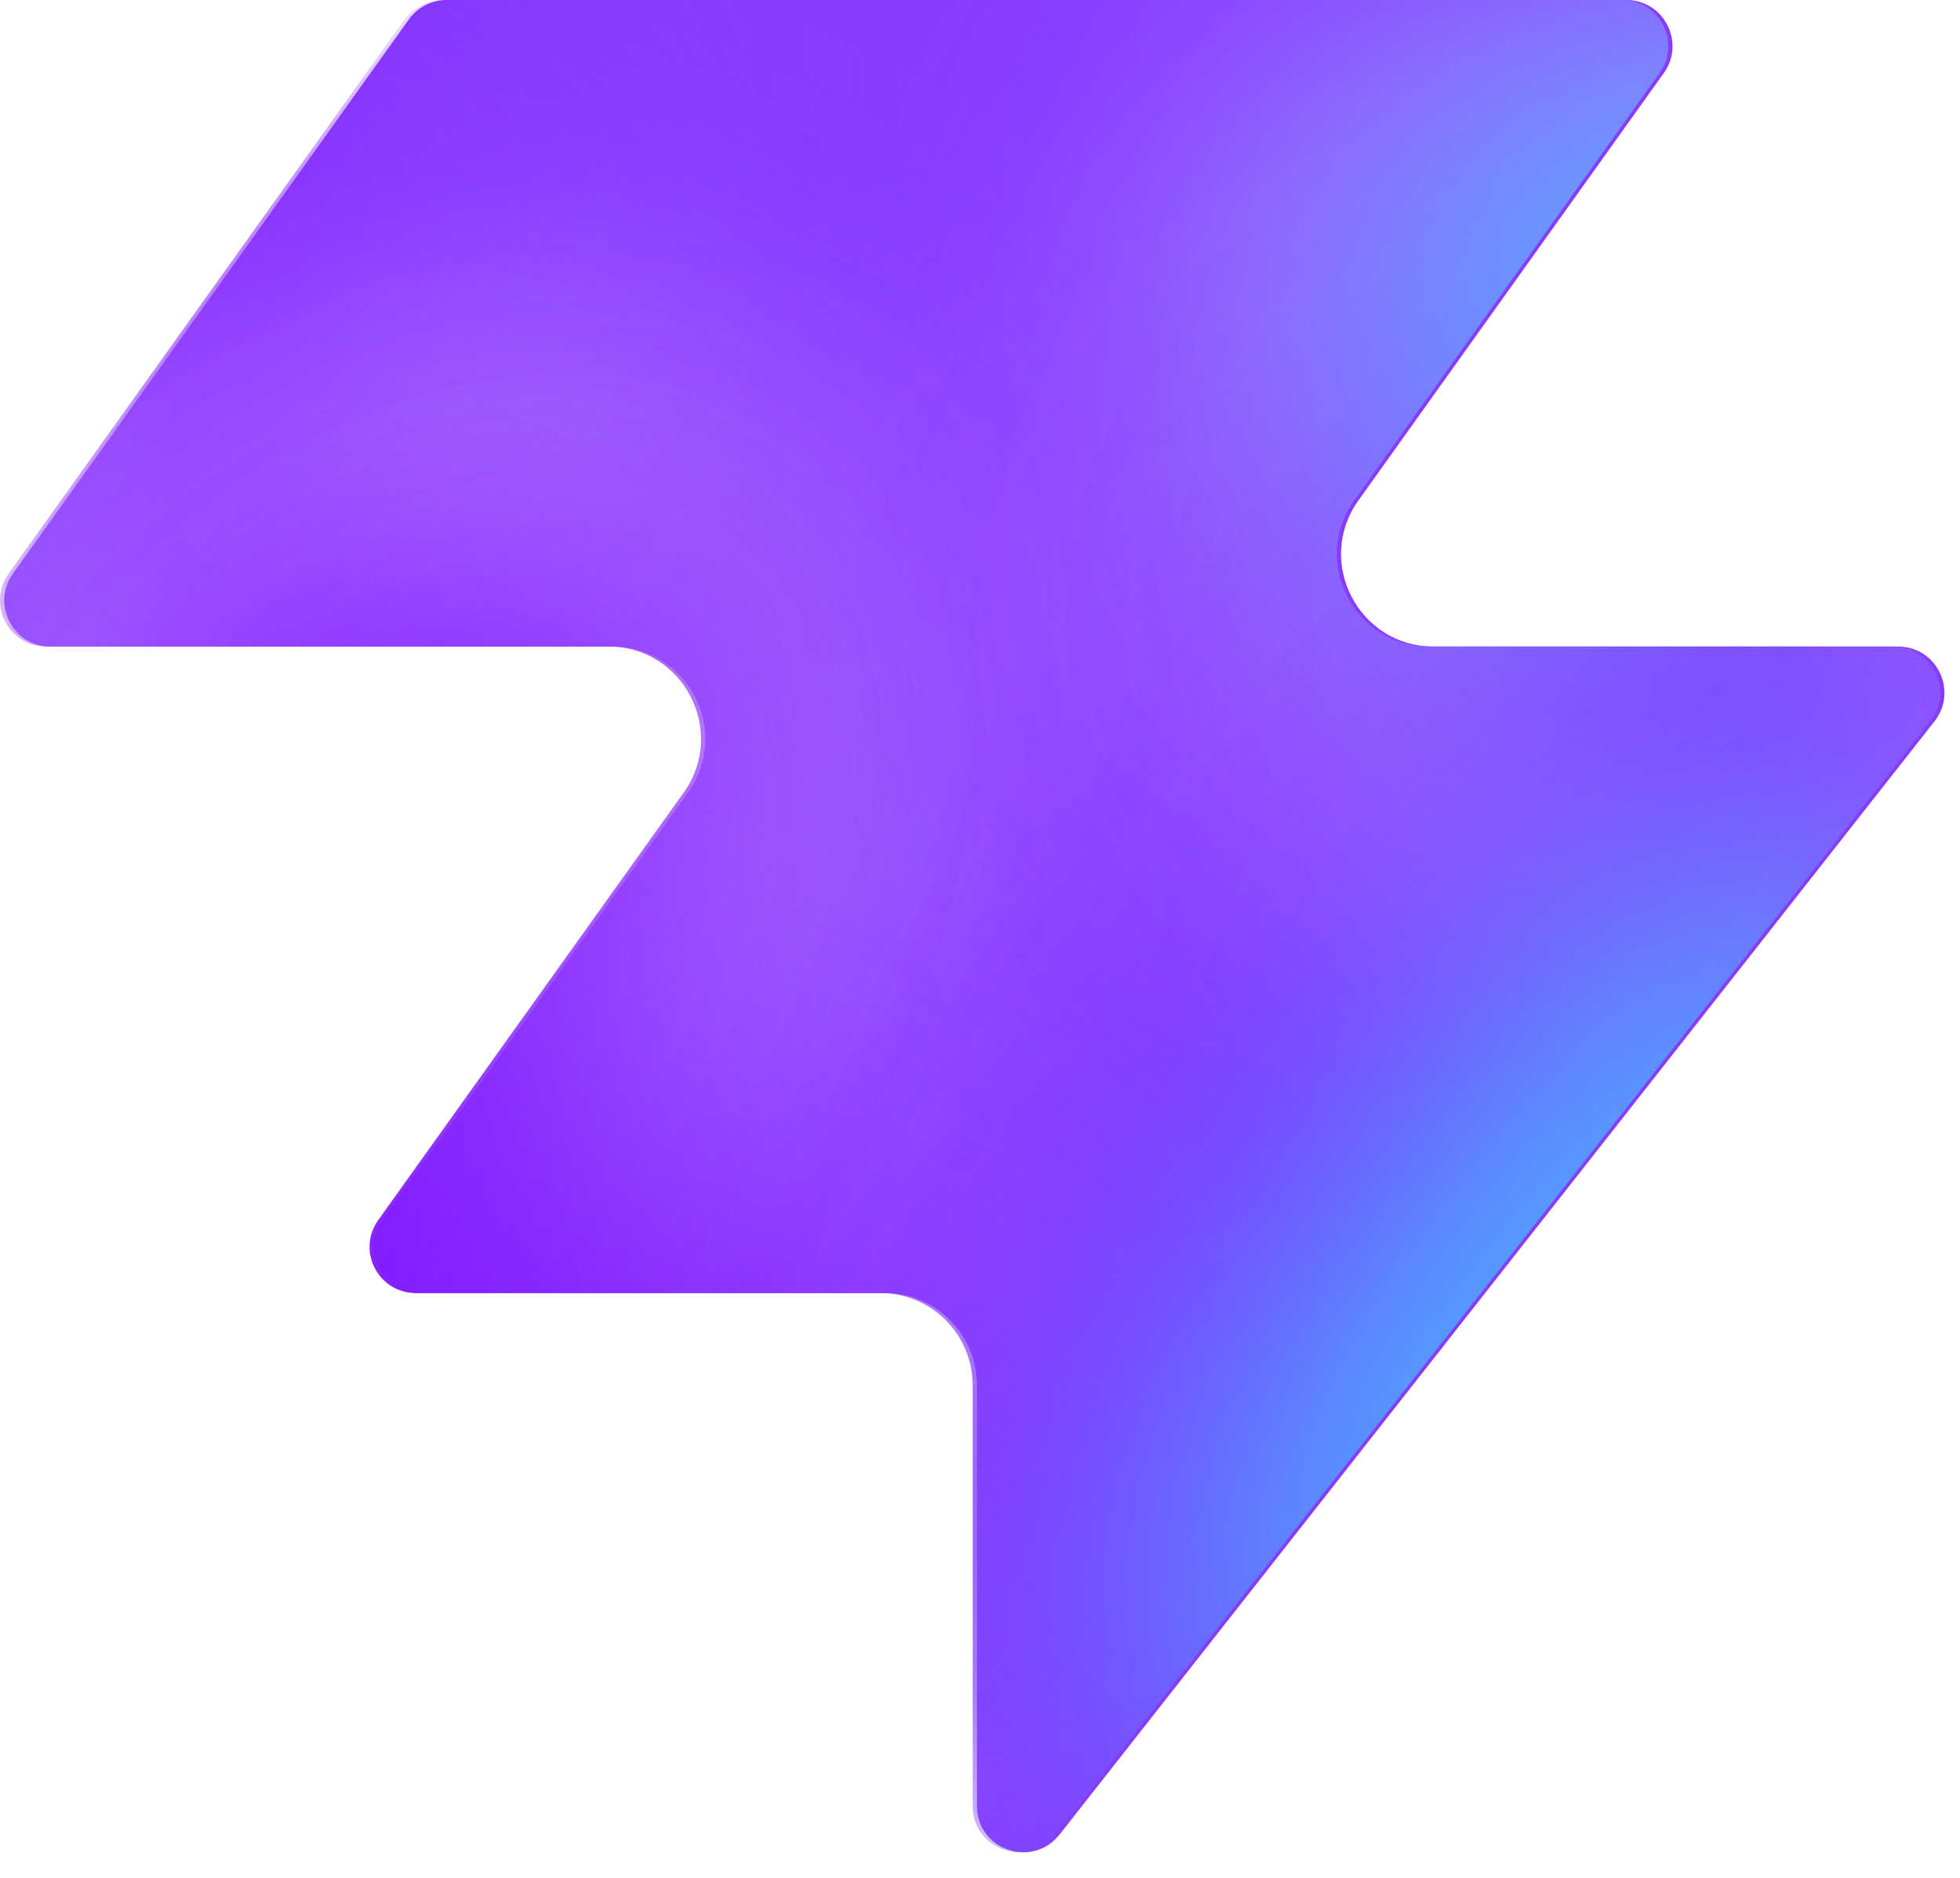
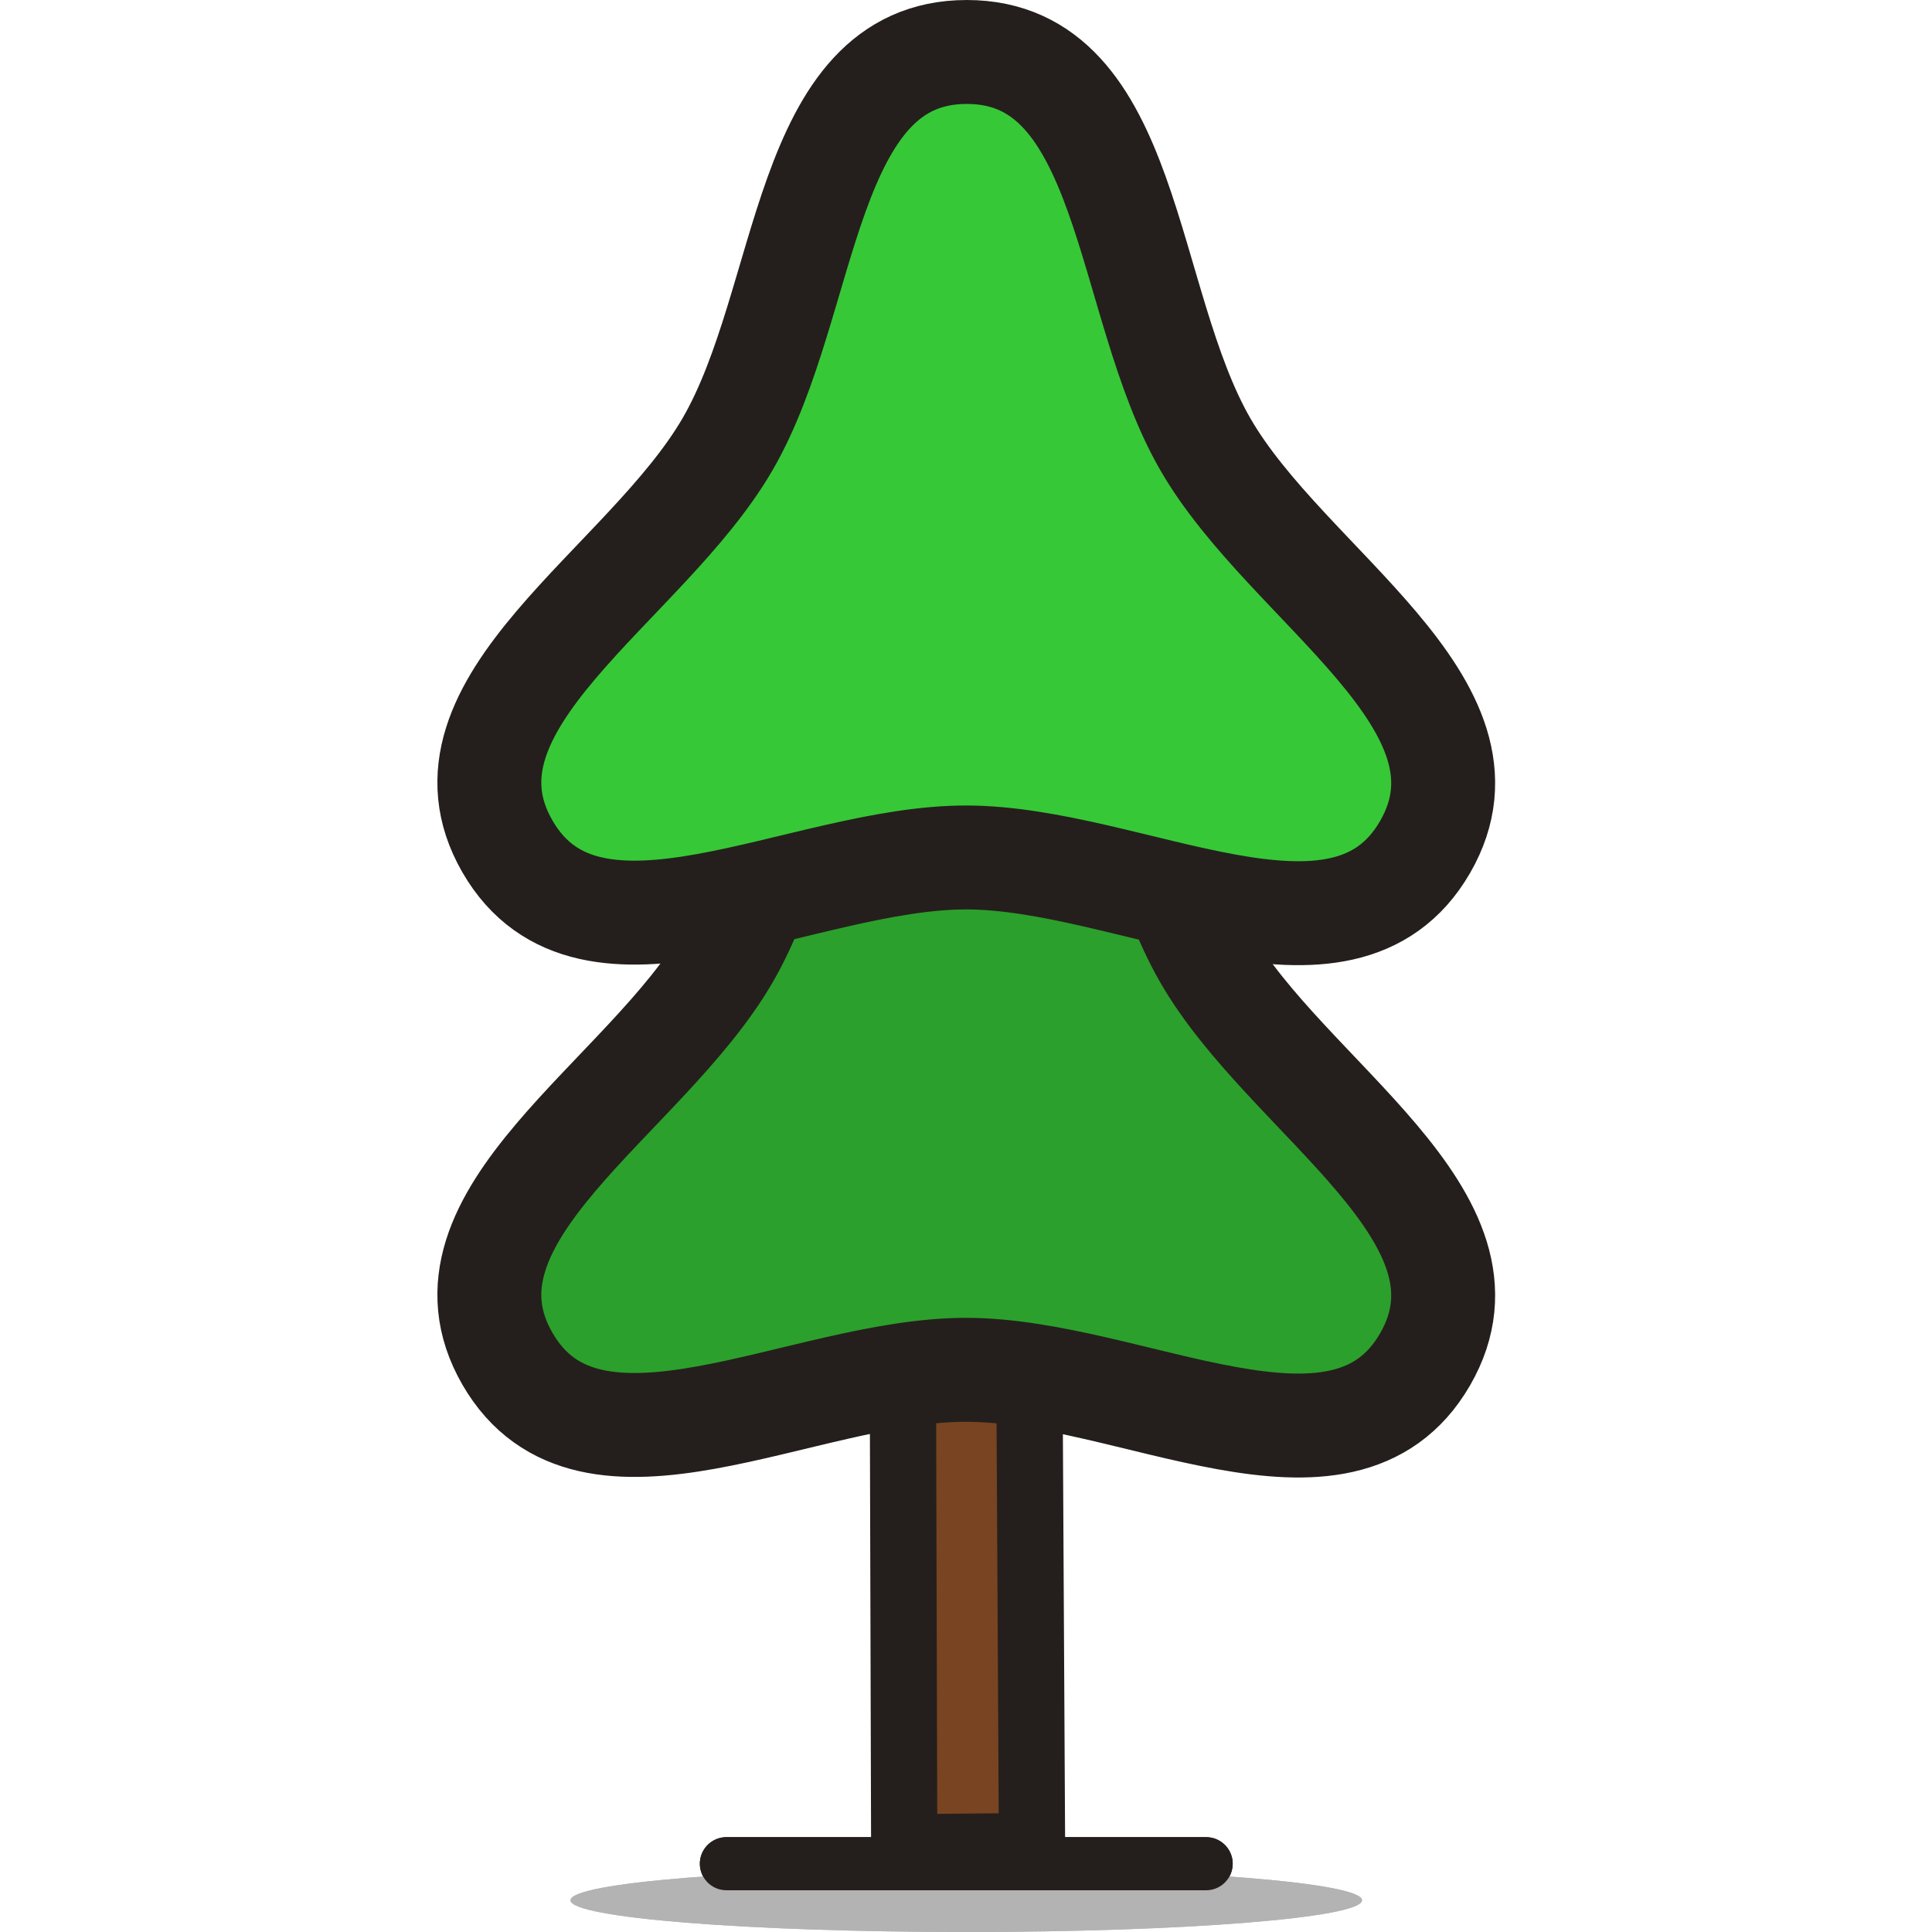
- <svg xmlns="http://www.w3.org/2000/svg" width="48" height="46" fill="none" viewBox="0 0 48 46">
-   <path fill="#863bff" d="M25.946 44.938c-.664.845-2.021.375-2.021-.698V33.937a2.26 2.26 0 0 0-2.262-2.262H10.287c-.92 0-1.456-1.04-.92-1.788l7.48-10.471c1.07-1.497 0-3.578-1.842-3.578H1.237c-.92 0-1.456-1.04-.92-1.788L10.013.474c.214-.297.556-.474.92-.474h28.894c.92 0 1.456 1.04.92 1.788l-7.48 10.471c-1.07 1.498 0 3.579 1.842 3.579h11.377c.943 0 1.473 1.088.89 1.83L25.947 44.94z" style="fill:#863bff;fill:color(display-p3 .525 .23 1);fill-opacity:1" />
-   <mask id="a" width="48" height="46" x="0" y="0" maskUnits="userSpaceOnUse" style="mask-type:alpha">
-     <path fill="#000" d="M25.842 44.938c-.664.844-2.021.375-2.021-.698V33.937a2.26 2.26 0 0 0-2.262-2.262H10.183c-.92 0-1.456-1.04-.92-1.788l7.48-10.471c1.07-1.498 0-3.579-1.842-3.579H1.133c-.92 0-1.456-1.04-.92-1.787L9.91.473c.214-.297.556-.474.92-.474h28.894c.92 0 1.456 1.04.92 1.788l-7.48 10.471c-1.07 1.498 0 3.578 1.842 3.578h11.377c.943 0 1.473 1.088.89 1.832L25.843 44.94z" style="fill:#000;fill-opacity:1" />
-   </mask>
-   <g mask="url(#a)">
-     <g filter="url(#b)">
-       <ellipse cx="5.508" cy="14.704" fill="#ede6ff" rx="5.508" ry="14.704" style="fill:#ede6ff;fill:color(display-p3 .927 .903 1);fill-opacity:1" transform="matrix(.00324 1 1 -.00324 -4.47 31.516)" />
-     </g>
-     <g filter="url(#c)">
-       <ellipse cx="10.399" cy="29.851" fill="#ede6ff" rx="10.399" ry="29.851" style="fill:#ede6ff;fill:color(display-p3 .927 .903 1);fill-opacity:1" transform="matrix(.00324 1 1 -.00324 -39.328 7.883)" />
-     </g>
-     <g filter="url(#d)">
-       <ellipse cx="5.508" cy="30.487" fill="#7e14ff" rx="5.508" ry="30.487" style="fill:#7e14ff;fill:color(display-p3 .492 .077 1);fill-opacity:1" transform="rotate(89.814 -25.913 -14.639)scale(1 -1)" />
-     </g>
-     <g filter="url(#e)">
-       <ellipse cx="5.508" cy="30.599" fill="#7e14ff" rx="5.508" ry="30.599" style="fill:#7e14ff;fill:color(display-p3 .492 .077 1);fill-opacity:1" transform="rotate(89.814 -32.644 -3.334)scale(1 -1)" />
-     </g>
-     <g filter="url(#f)">
-       <ellipse cx="5.508" cy="30.599" fill="#7e14ff" rx="5.508" ry="30.599" style="fill:#7e14ff;fill:color(display-p3 .492 .077 1);fill-opacity:1" transform="matrix(.00324 1 1 -.00324 -34.34 30.47)" />
-     </g>
-     <g filter="url(#g)">
-       <ellipse cx="14.072" cy="22.078" fill="#ede6ff" rx="14.072" ry="22.078" style="fill:#ede6ff;fill:color(display-p3 .927 .903 1);fill-opacity:1" transform="rotate(93.35 24.506 48.493)scale(-1 1)" />
-     </g>
-     <g filter="url(#h)">
-       <ellipse cx="3.47" cy="21.501" fill="#7e14ff" rx="3.47" ry="21.501" style="fill:#7e14ff;fill:color(display-p3 .492 .077 1);fill-opacity:1" transform="rotate(89.009 28.708 47.59)scale(-1 1)" />
-     </g>
-     <g filter="url(#i)">
-       <ellipse cx="3.47" cy="21.501" fill="#7e14ff" rx="3.47" ry="21.501" style="fill:#7e14ff;fill:color(display-p3 .492 .077 1);fill-opacity:1" transform="rotate(89.009 28.708 47.59)scale(-1 1)" />
-     </g>
-     <g filter="url(#j)">
-       <ellipse cx=".387" cy="8.972" fill="#7e14ff" rx="4.407" ry="29.108" style="fill:#7e14ff;fill:color(display-p3 .492 .077 1);fill-opacity:1" transform="rotate(39.51 .387 8.972)" />
-     </g>
-     <g filter="url(#k)">
-       <ellipse cx="47.523" cy="-6.092" fill="#7e14ff" rx="4.407" ry="29.108" style="fill:#7e14ff;fill:color(display-p3 .492 .077 1);fill-opacity:1" transform="rotate(37.892 47.523 -6.092)" />
-     </g>
-     <g filter="url(#l)">
-       <ellipse cx="41.412" cy="6.333" fill="#47bfff" rx="5.971" ry="9.665" style="fill:#47bfff;fill:color(display-p3 .28 .748 1);fill-opacity:1" transform="rotate(37.892 41.412 6.333)" />
-     </g>
-     <g filter="url(#m)">
-       <ellipse cx="-1.879" cy="38.332" fill="#7e14ff" rx="4.407" ry="29.108" style="fill:#7e14ff;fill:color(display-p3 .492 .077 1);fill-opacity:1" transform="rotate(37.892 -1.88 38.332)" />
-     </g>
-     <g filter="url(#n)">
-       <ellipse cx="-1.879" cy="38.332" fill="#7e14ff" rx="4.407" ry="29.108" style="fill:#7e14ff;fill:color(display-p3 .492 .077 1);fill-opacity:1" transform="rotate(37.892 -1.88 38.332)" />
-     </g>
-     <g filter="url(#o)">
-       <ellipse cx="35.651" cy="29.907" fill="#7e14ff" rx="4.407" ry="29.108" style="fill:#7e14ff;fill:color(display-p3 .492 .077 1);fill-opacity:1" transform="rotate(37.892 35.651 29.907)" />
-     </g>
-     <g filter="url(#p)">
-       <ellipse cx="38.418" cy="32.4" fill="#47bfff" rx="5.971" ry="15.297" style="fill:#47bfff;fill:color(display-p3 .28 .748 1);fill-opacity:1" transform="rotate(37.892 38.418 32.4)" />
-     </g>
+ <svg xmlns="http://www.w3.org/2000/svg" width="800px" height="800px" viewBox="-4.29 0 18.927 18.927" id="svg8" version="1.1">
+   <defs id="defs2">
+     <clipPath clipPathUnits="userSpaceOnUse" id="clipPath23">
+       <rect height="170.007" id="rect25" style="opacity:1;fill:none;fill-opacity:1;stroke:#000000;stroke-width:1.5;stroke-linecap:round;stroke-linejoin:round;stroke-miterlimit:4;stroke-dasharray:none;stroke-dashoffset:0;stroke-opacity:0.976" transform="rotate(90)" width="263.846" x="6.785" y="110.362" />
+     </clipPath>
+   </defs>
+   <g id="layer1" transform="translate(17.26222,-600.09)">
+     <rect height="58.184" id="rect8011" ry="1.143" style="opacity:1;fill:none;fill-opacity:1;stroke:none;stroke-width:1.107;stroke-linecap:round;stroke-linejoin:round;stroke-miterlimit:4;stroke-dasharray:none;stroke-dashoffset:0;stroke-opacity:1" width="150.118" x="-377.22" y="-198.905" />
  </g>
-   <defs>
-     <filter id="b" width="60.045" height="41.654" x="-19.77" y="16.149" color-interpolation-filters="sRGB" filterUnits="userSpaceOnUse">
-       <feFlood flood-opacity="0" result="BackgroundImageFix" />
-       <feBlend in="SourceGraphic" in2="BackgroundImageFix" result="shape" />
-       <feGaussianBlur result="effect1_foregroundBlur_2002_17158" stdDeviation="7.659" />
-     </filter>
-     <filter id="c" width="90.34" height="51.437" x="-54.613" y="-7.533" color-interpolation-filters="sRGB" filterUnits="userSpaceOnUse">
-       <feFlood flood-opacity="0" result="BackgroundImageFix" />
-       <feBlend in="SourceGraphic" in2="BackgroundImageFix" result="shape" />
-       <feGaussianBlur result="effect1_foregroundBlur_2002_17158" stdDeviation="7.659" />
-     </filter>
-     <filter id="d" width="79.355" height="29.4" x="-49.64" y="2.03" color-interpolation-filters="sRGB" filterUnits="userSpaceOnUse">
-       <feFlood flood-opacity="0" result="BackgroundImageFix" />
-       <feBlend in="SourceGraphic" in2="BackgroundImageFix" result="shape" />
-       <feGaussianBlur result="effect1_foregroundBlur_2002_17158" stdDeviation="4.596" />
-     </filter>
-     <filter id="e" width="79.579" height="29.4" x="-45.045" y="20.029" color-interpolation-filters="sRGB" filterUnits="userSpaceOnUse">
-       <feFlood flood-opacity="0" result="BackgroundImageFix" />
-       <feBlend in="SourceGraphic" in2="BackgroundImageFix" result="shape" />
-       <feGaussianBlur result="effect1_foregroundBlur_2002_17158" stdDeviation="4.596" />
-     </filter>
-     <filter id="f" width="79.579" height="29.4" x="-43.513" y="21.178" color-interpolation-filters="sRGB" filterUnits="userSpaceOnUse">
-       <feFlood flood-opacity="0" result="BackgroundImageFix" />
-       <feBlend in="SourceGraphic" in2="BackgroundImageFix" result="shape" />
-       <feGaussianBlur result="effect1_foregroundBlur_2002_17158" stdDeviation="4.596" />
-     </filter>
-     <filter id="g" width="74.749" height="58.852" x="15.756" y="-17.901" color-interpolation-filters="sRGB" filterUnits="userSpaceOnUse">
-       <feFlood flood-opacity="0" result="BackgroundImageFix" />
-       <feBlend in="SourceGraphic" in2="BackgroundImageFix" result="shape" />
-       <feGaussianBlur result="effect1_foregroundBlur_2002_17158" stdDeviation="7.659" />
-     </filter>
-     <filter id="h" width="61.377" height="25.362" x="23.548" y="2.284" color-interpolation-filters="sRGB" filterUnits="userSpaceOnUse">
-       <feFlood flood-opacity="0" result="BackgroundImageFix" />
-       <feBlend in="SourceGraphic" in2="BackgroundImageFix" result="shape" />
-       <feGaussianBlur result="effect1_foregroundBlur_2002_17158" stdDeviation="4.596" />
-     </filter>
-     <filter id="i" width="61.377" height="25.362" x="23.548" y="2.284" color-interpolation-filters="sRGB" filterUnits="userSpaceOnUse">
-       <feFlood flood-opacity="0" result="BackgroundImageFix" />
-       <feBlend in="SourceGraphic" in2="BackgroundImageFix" result="shape" />
-       <feGaussianBlur result="effect1_foregroundBlur_2002_17158" stdDeviation="4.596" />
-     </filter>
-     <filter id="j" width="56.045" height="63.649" x="-27.636" y="-22.853" color-interpolation-filters="sRGB" filterUnits="userSpaceOnUse">
-       <feFlood flood-opacity="0" result="BackgroundImageFix" />
-       <feBlend in="SourceGraphic" in2="BackgroundImageFix" result="shape" />
-       <feGaussianBlur result="effect1_foregroundBlur_2002_17158" stdDeviation="4.596" />
-     </filter>
-     <filter id="k" width="54.814" height="64.646" x="20.116" y="-38.415" color-interpolation-filters="sRGB" filterUnits="userSpaceOnUse">
-       <feFlood flood-opacity="0" result="BackgroundImageFix" />
-       <feBlend in="SourceGraphic" in2="BackgroundImageFix" result="shape" />
-       <feGaussianBlur result="effect1_foregroundBlur_2002_17158" stdDeviation="4.596" />
-     </filter>
-     <filter id="l" width="33.541" height="35.313" x="24.641" y="-11.323" color-interpolation-filters="sRGB" filterUnits="userSpaceOnUse">
-       <feFlood flood-opacity="0" result="BackgroundImageFix" />
-       <feBlend in="SourceGraphic" in2="BackgroundImageFix" result="shape" />
-       <feGaussianBlur result="effect1_foregroundBlur_2002_17158" stdDeviation="4.596" />
-     </filter>
-     <filter id="m" width="54.814" height="64.646" x="-29.286" y="6.009" color-interpolation-filters="sRGB" filterUnits="userSpaceOnUse">
-       <feFlood flood-opacity="0" result="BackgroundImageFix" />
-       <feBlend in="SourceGraphic" in2="BackgroundImageFix" result="shape" />
-       <feGaussianBlur result="effect1_foregroundBlur_2002_17158" stdDeviation="4.596" />
-     </filter>
-     <filter id="n" width="54.814" height="64.646" x="-29.286" y="6.009" color-interpolation-filters="sRGB" filterUnits="userSpaceOnUse">
-       <feFlood flood-opacity="0" result="BackgroundImageFix" />
-       <feBlend in="SourceGraphic" in2="BackgroundImageFix" result="shape" />
-       <feGaussianBlur result="effect1_foregroundBlur_2002_17158" stdDeviation="4.596" />
-     </filter>
-     <filter id="o" width="54.814" height="64.646" x="8.244" y="-2.416" color-interpolation-filters="sRGB" filterUnits="userSpaceOnUse">
-       <feFlood flood-opacity="0" result="BackgroundImageFix" />
-       <feBlend in="SourceGraphic" in2="BackgroundImageFix" result="shape" />
-       <feGaussianBlur result="effect1_foregroundBlur_2002_17158" stdDeviation="4.596" />
-     </filter>
-     <filter id="p" width="39.409" height="43.623" x="18.713" y="10.588" color-interpolation-filters="sRGB" filterUnits="userSpaceOnUse">
-       <feFlood flood-opacity="0" result="BackgroundImageFix" />
-       <feBlend in="SourceGraphic" in2="BackgroundImageFix" result="shape" />
-       <feGaussianBlur result="effect1_foregroundBlur_2002_17158" stdDeviation="4.596" />
-     </filter>
-   </defs>
+   <g id="g8681" transform="translate(17.26222,-600.09)">
+     <rect height="58.184" id="rect8677" ry="1.143" style="opacity:1;fill:none;fill-opacity:1;stroke:none;stroke-width:1.107;stroke-linecap:round;stroke-linejoin:round;stroke-miterlimit:4;stroke-dasharray:none;stroke-dashoffset:0;stroke-opacity:1" width="150.118" x="-377.22" y="-198.905" />
+   </g>
+   <g id="g9233" transform="translate(17.26222,-600.09)">
+     <rect height="58.184" id="rect9229" ry="1.143" style="opacity:1;fill:none;fill-opacity:1;stroke:none;stroke-width:1.107;stroke-linecap:round;stroke-linejoin:round;stroke-miterlimit:4;stroke-dasharray:none;stroke-dashoffset:0;stroke-opacity:1" width="150.118" x="-377.22" y="-198.905" />
+     <rect height="368.832" id="rect9311" ry="1.143" style="opacity:1;fill:none;fill-opacity:1;stroke:none;stroke-width:1.107;stroke-linecap:round;stroke-linejoin:round;stroke-miterlimit:4;stroke-dasharray:none;stroke-dashoffset:0;stroke-opacity:1" width="313.24" x="-594.39" y="-161.634" />
+     <ellipse cx="-12.086" cy="618.706" id="path981-7-0-6-1-3-8-1-1-9-4-3" rx="3.877" ry="0.311" style="opacity:1;fill:#b3b3b3;fill-opacity:1;stroke:none;stroke-width:0.797;stroke-linecap:round;stroke-linejoin:round;stroke-miterlimit:4;stroke-dasharray:none;stroke-dashoffset:0;stroke-opacity:1" />
+     <path d="m -14.436,618.348 h 4.7" id="path977-8-5-8-4-7-9-1-2-3-0-1" style="opacity:1;fill:none;fill-opacity:1;stroke:#241f1c;stroke-width:0.52;stroke-linecap:round;stroke-linejoin:round;stroke-miterlimit:4;stroke-dasharray:none;stroke-dashoffset:0;stroke-opacity:1" />
+     <path d="m -12.694,618.187 -0.037,-13.001 1.218,-1.3e-4 0.071,12.99 z" id="path979-8-6-6-8-0-8-6-3-4-6-7-8" style="opacity:1;fill:#784421;fill-opacity:1;stroke:#241f1c;stroke-width:0.649;stroke-linecap:round;stroke-linejoin:round;stroke-miterlimit:4;stroke-dasharray:none;stroke-dashoffset:0;stroke-opacity:1" />
+     <path d="m 354.92,238.792 c -5.514,4.106 -11.479,-4.46 -17.792,-7.182 -6.313,-2.722 -16.637,-1.18 -17.436,-8.008 -0.799,-6.829 9.602,-7.711 15.116,-11.818 5.514,-4.106 9.34,-13.818 15.654,-11.096 6.313,2.722 1.877,12.171 2.676,19 0.799,6.829 7.297,14.998 1.782,19.104 z" id="path6990-2-0" style="opacity:1;fill:#2ca02c;fill-opacity:1;stroke:#241f1c;stroke-width:4.345;stroke-linecap:round;stroke-linejoin:round;stroke-miterlimit:4;stroke-dasharray:none;stroke-dashoffset:0;stroke-opacity:1" transform="matrix(0.2152625,-0.092599,0.092599,0.2152625,-106.1047,594.8702)" />
+     <path d="m 354.92,238.792 c -5.514,4.106 -11.479,-4.46 -17.792,-7.182 -6.313,-2.722 -16.637,-1.18 -17.436,-8.008 -0.799,-6.829 9.602,-7.711 15.116,-11.818 5.514,-4.106 9.34,-13.818 15.654,-11.096 6.313,2.722 1.877,12.171 2.676,19 0.799,6.829 7.297,14.998 1.782,19.104 z" id="path6990-2" style="opacity:1;fill:#37c837;fill-opacity:1;stroke:#241f1c;stroke-width:4.345;stroke-linecap:round;stroke-linejoin:round;stroke-miterlimit:4;stroke-dasharray:none;stroke-dashoffset:0;stroke-opacity:1" transform="matrix(0.2152625,-0.092599,0.092599,0.2152625,-106.1047,589.851)" />
+     <ellipse cx="-12.086" cy="618.706" id="ellipse8503" rx="3.877" ry="0.311" style="opacity:1;fill:#b3b3b3;fill-opacity:1;stroke:none;stroke-width:0.797;stroke-linecap:round;stroke-linejoin:round;stroke-miterlimit:4;stroke-dasharray:none;stroke-dashoffset:0;stroke-opacity:1" />
+     <path d="m -14.436,618.348 h 4.7" id="path8505" style="opacity:1;fill:none;fill-opacity:1;stroke:#241f1c;stroke-width:0.52;stroke-linecap:round;stroke-linejoin:round;stroke-miterlimit:4;stroke-dasharray:none;stroke-dashoffset:0;stroke-opacity:1" />
+   </g>
</svg>
